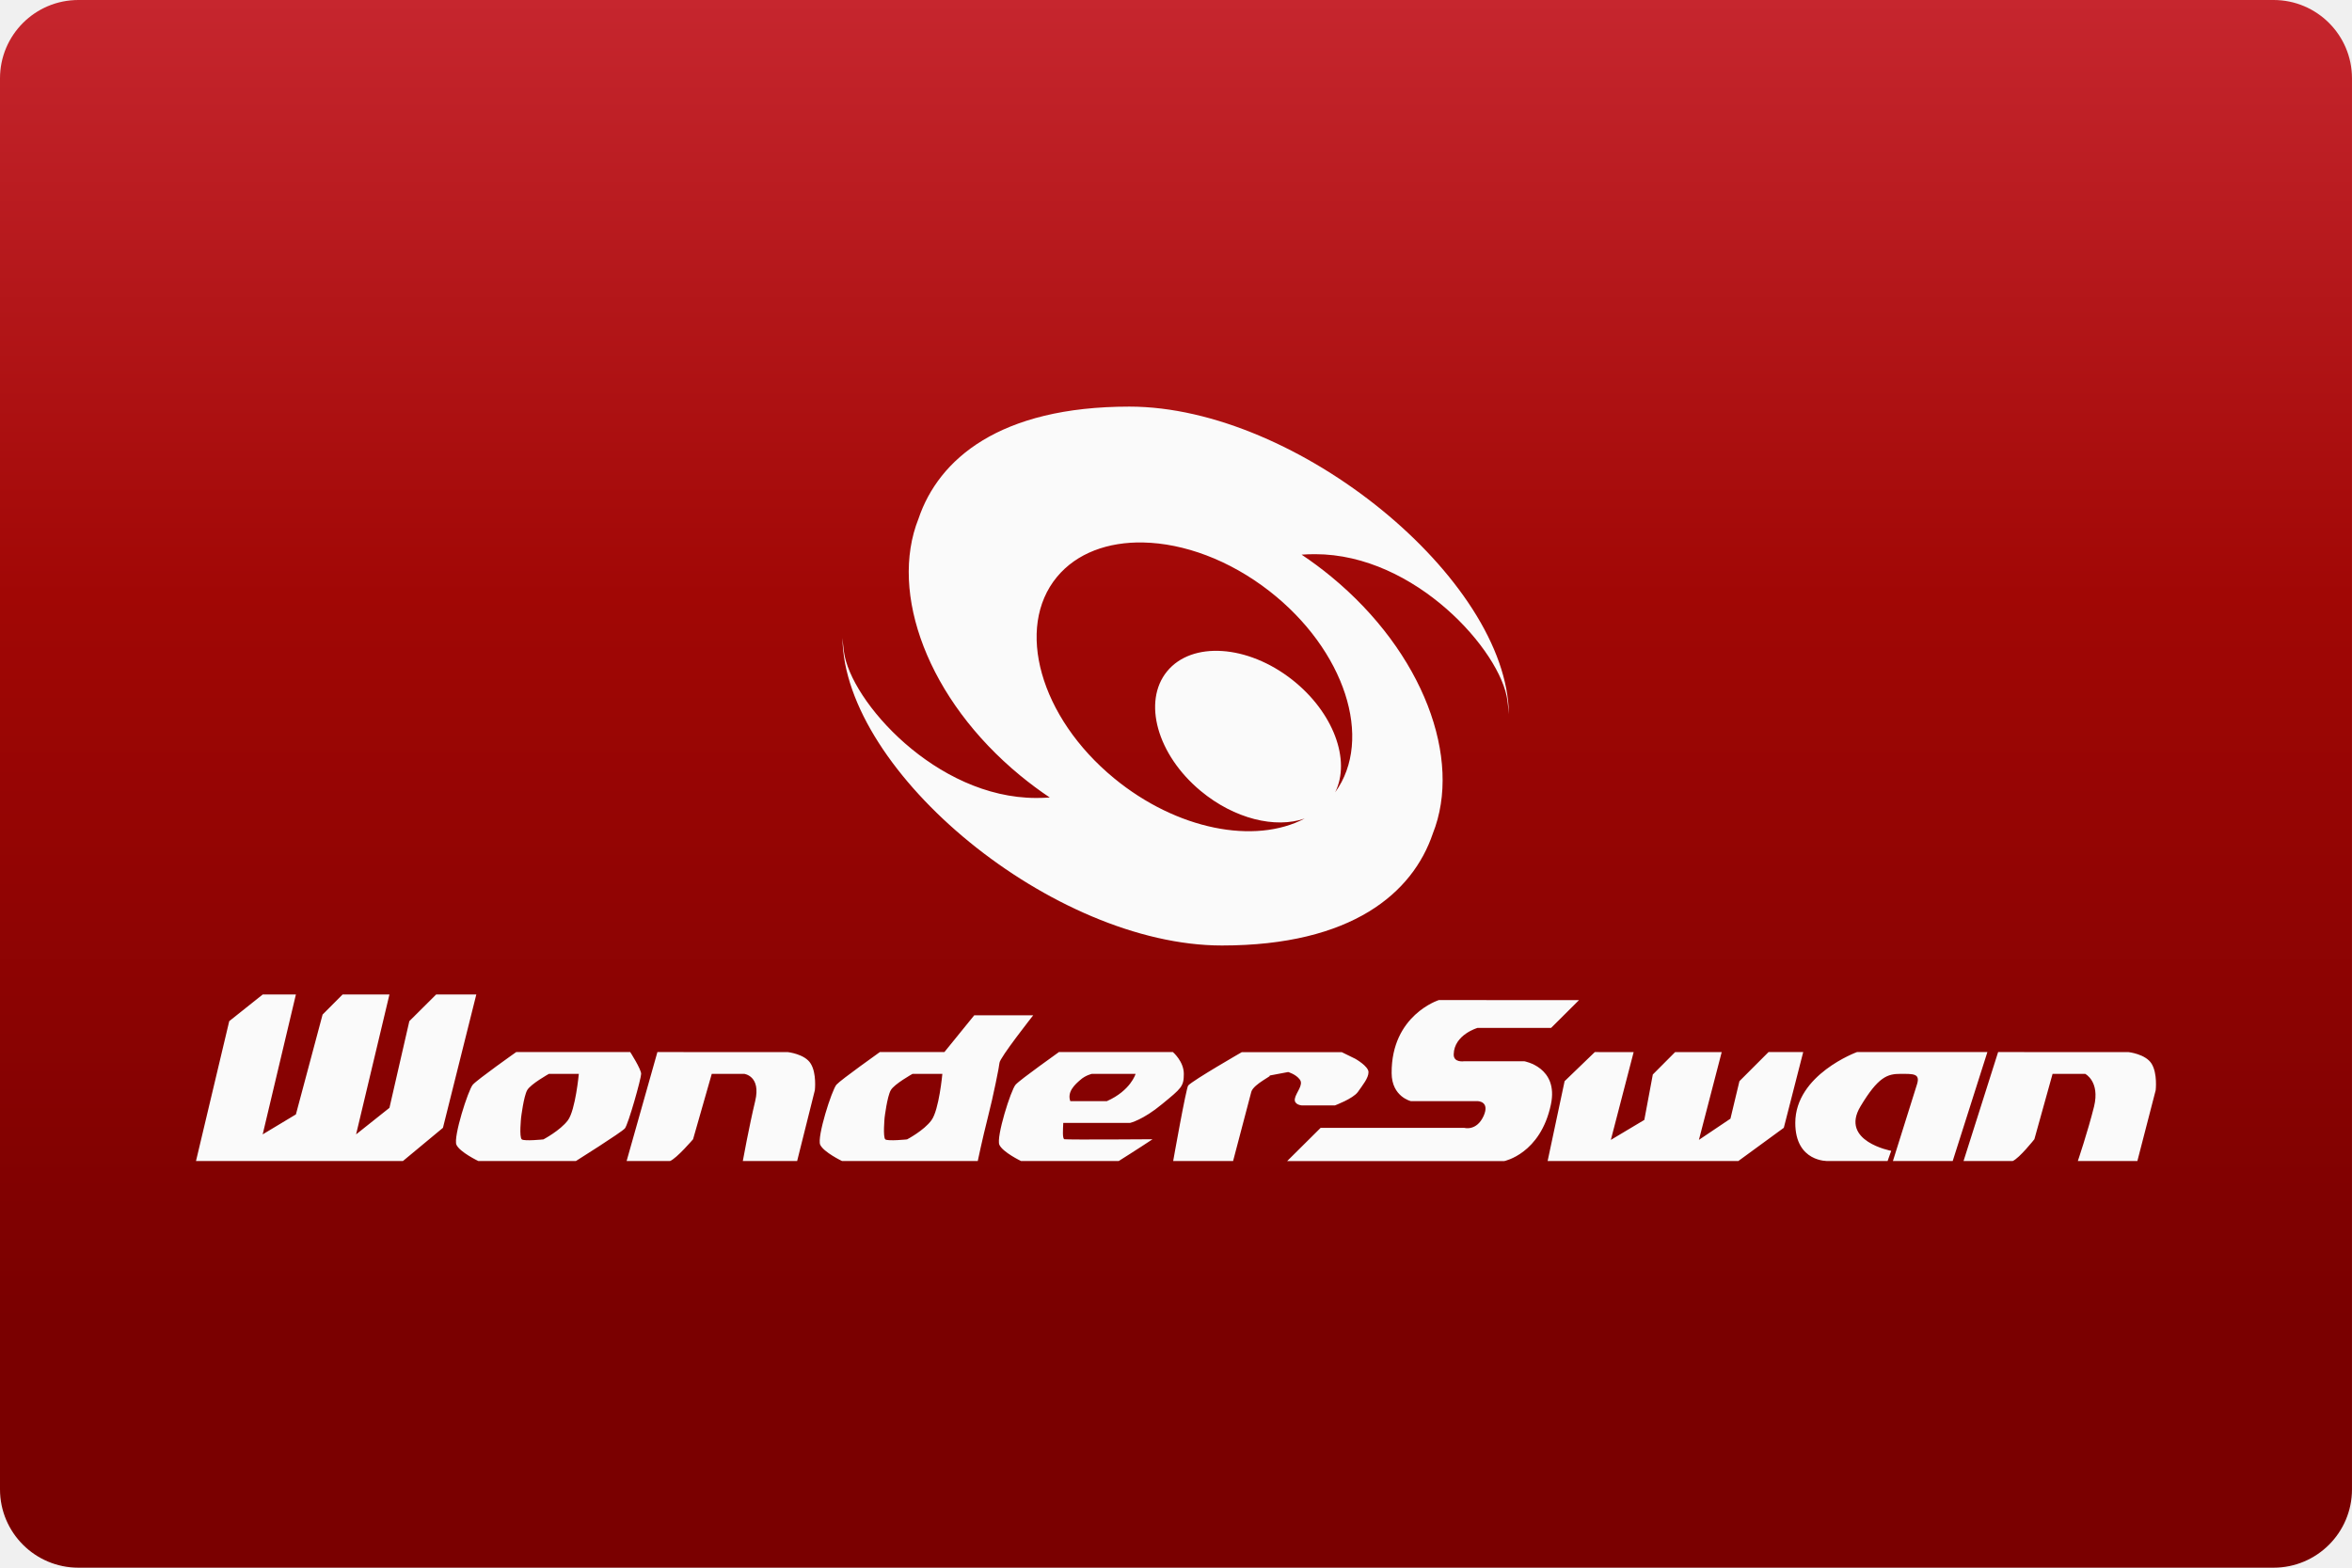
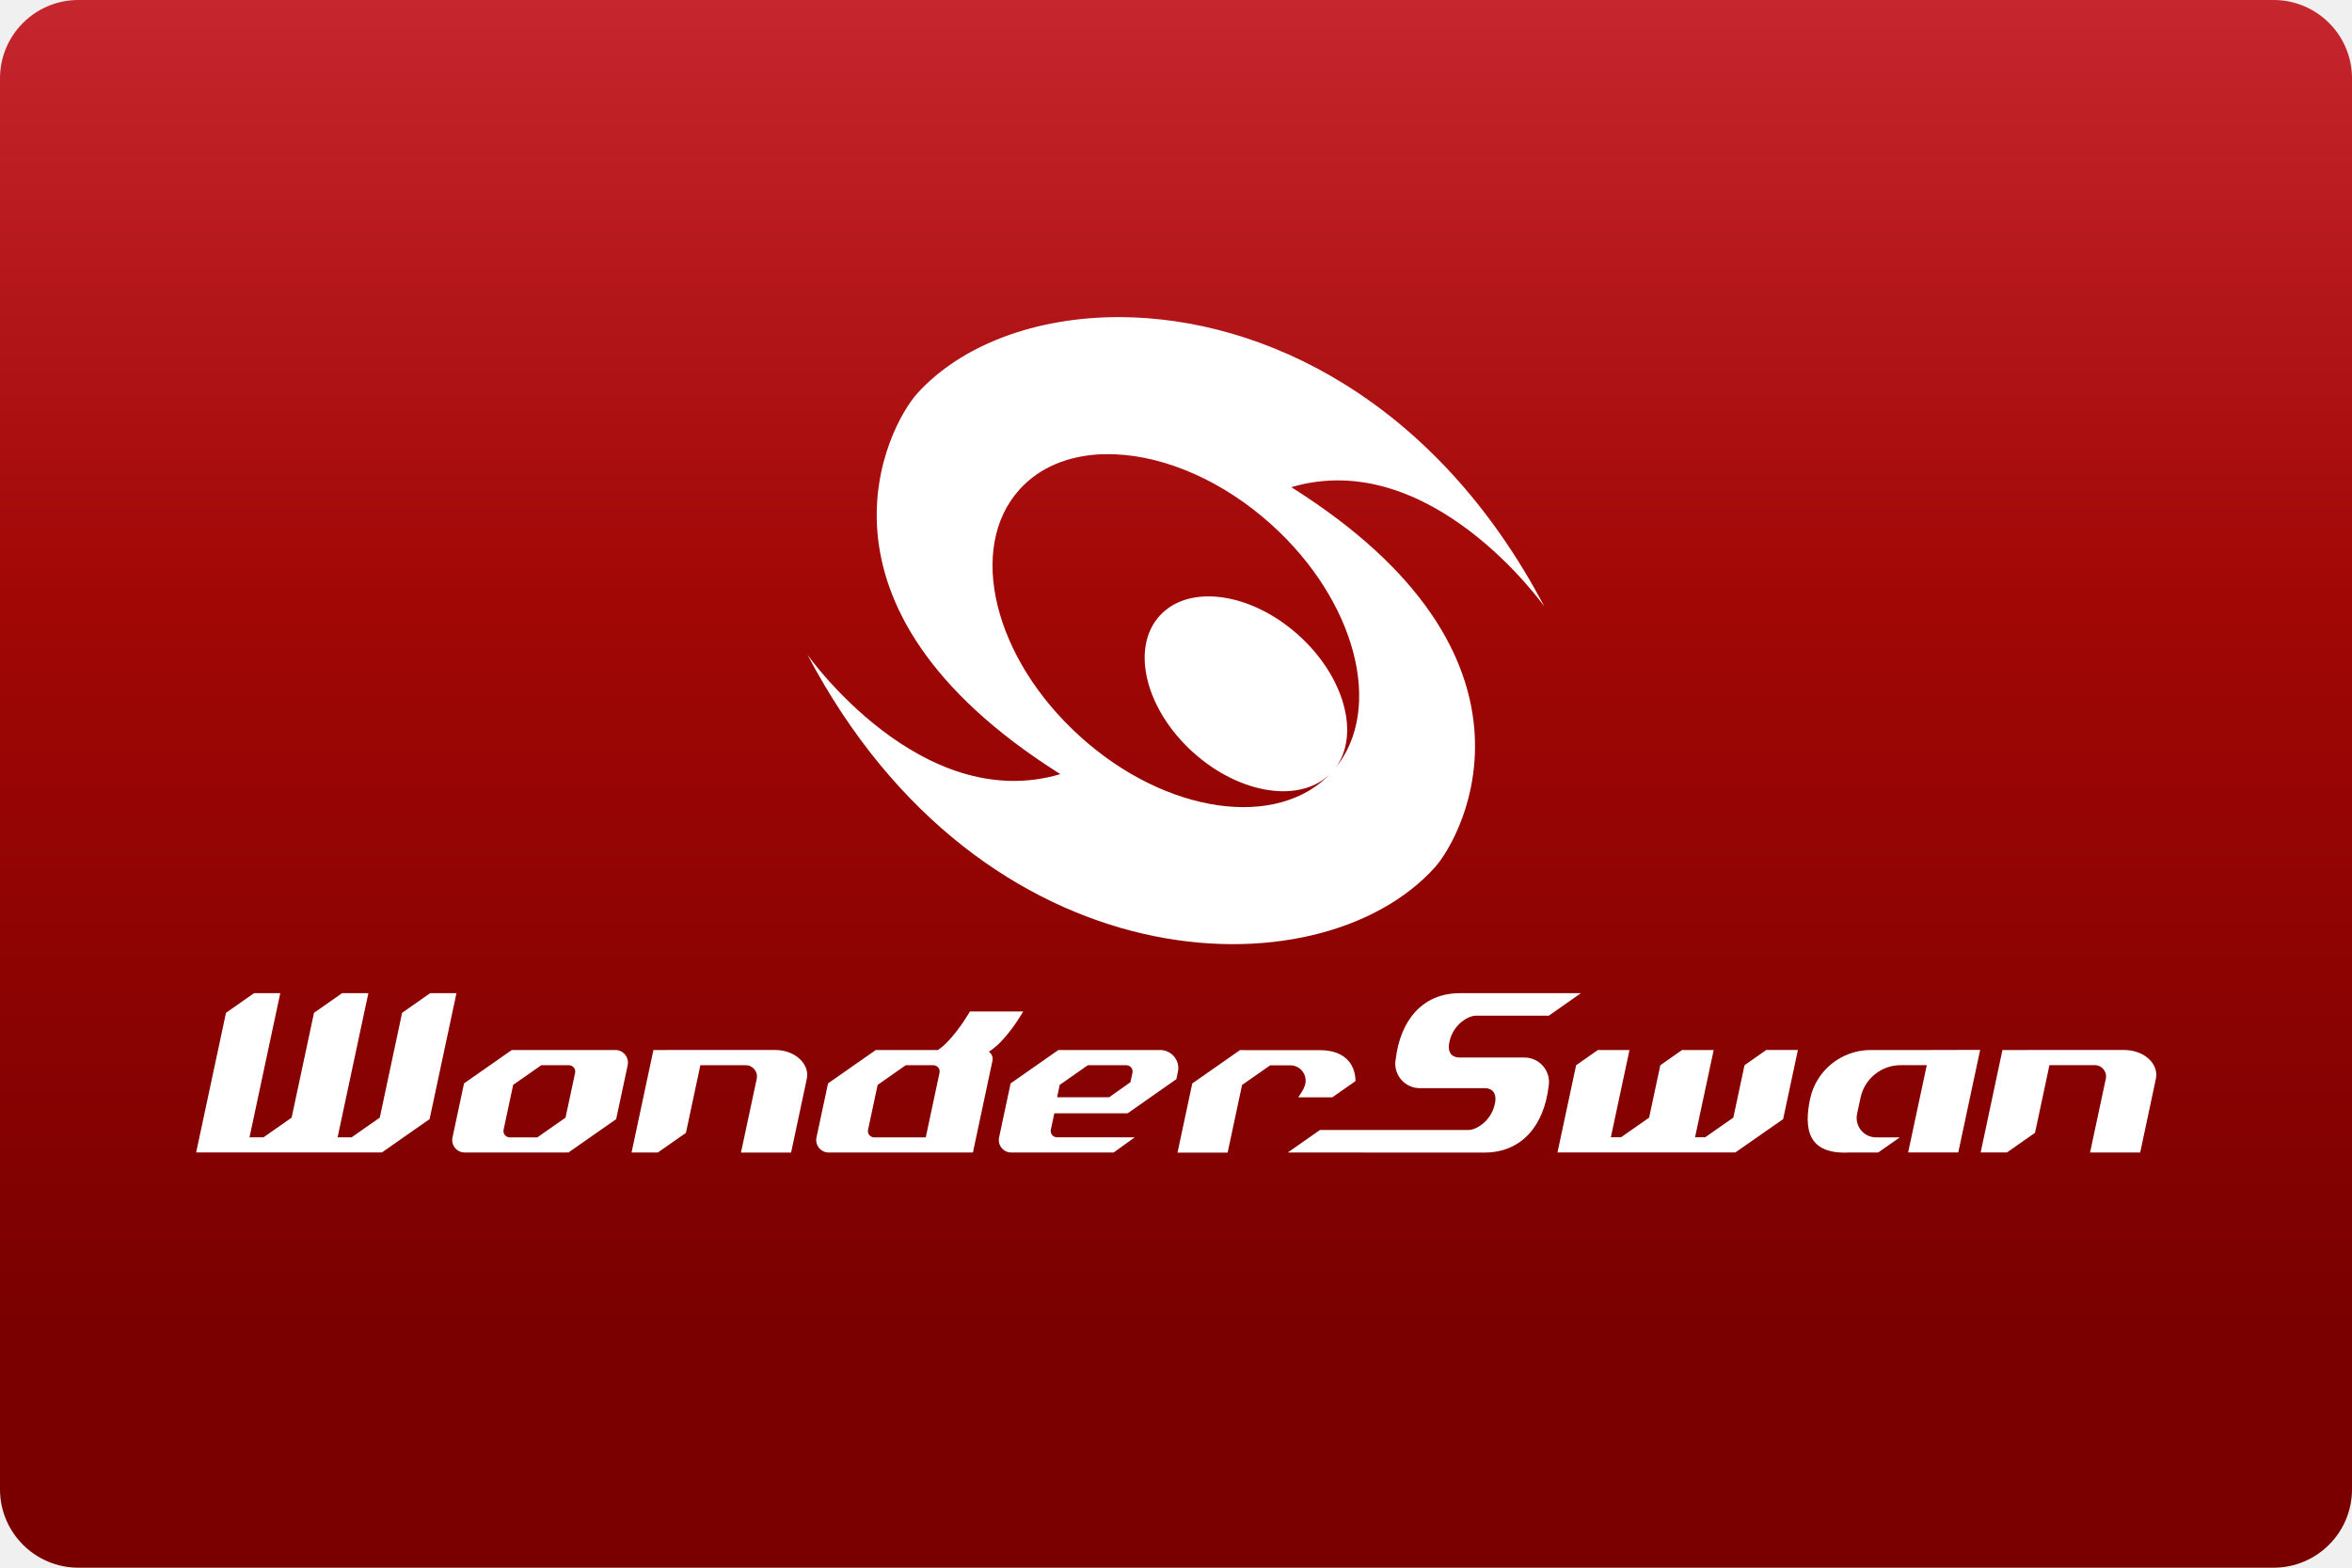
- <svg xmlns="http://www.w3.org/2000/svg" width="480" height="320" version="1.1" viewBox="0 0 480 320">
+ <svg xmlns="http://www.w3.org/2000/svg" width="480" height="320" version="1.1" viewBox="0 0 480 320" xml:space="preserve">
  <defs>
-     <linearGradient id="a" x1="78.441" x2="78.441" y1="71.438" y2="2.35e-16" gradientUnits="userSpaceOnUse">
+     <linearGradient id="a" x1="78.44" x2="78.44" y1="71.44" y2="2.35e-16" gradientTransform="scale(3.78)" gradientUnits="userSpaceOnUse">
      <stop stop-color="#7a0000" offset="0" />
      <stop stop-color="#a10705" offset=".55" />
      <stop stop-color="#c6262e" offset="1" />
    </linearGradient>
  </defs>
-   <g transform="scale(3.7795)" stroke-linejoin="round">
-     <rect width="127" height="84.667" ry="4.233" fill="url(#a)" stroke-linecap="square" stroke-width=".529" style="paint-order:stroke fill markers" />
-     <path d="m60.984 21.96c-7.028 0-10.304 2.848-11.385 6.046-1.611 4.035 0.516 9.785 5.489 13.878 0.52 0.428 1.054 0.824 1.596 1.187-0.243 0.017-0.488 0.025-0.735 0.025-5.404 0-10.032-5.236-10.379-7.903-0.036-0.278-0.062-0.528-0.079-0.742 0.072 7.268 11.399 16.613 20.491 16.613 7.028 0 10.304-2.847 11.386-6.046 1.61-4.035-0.516-9.784-5.49-13.878-0.52-0.428-1.053-0.822-1.596-1.185 0.243-0.017 0.487-0.025 0.735-0.025 5.404 0 10.031 5.235 10.378 7.902 0.037 0.278 0.062 0.529 0.079 0.742-0.072-7.269-11.398-16.614-20.492-16.614zm0.755 7.339c2.17 0.045 4.631 0.931 6.809 2.628 4.068 3.172 5.634 7.988 3.545 10.865 0.864-1.731-0.09-4.327-2.316-6.079-2.414-1.9-5.42-2.088-6.757-0.457-1.336 1.629-0.542 4.504 1.815 6.462 1.815 1.508 4.035 2.041 5.614 1.488-2.691 1.42-6.907 0.611-10.295-2.177-4.002-3.292-5.349-8.132-3.081-10.871 1.065-1.286 2.752-1.9 4.666-1.86zm-47.553 24.411-1.808 1.44-1.795 7.556h11.173l2.162-1.795 1.801-7.201h-2.168l-1.448 1.44-1.074 4.682-1.801 1.433 1.801-7.556h-2.529l-1.081 1.085-1.441 5.392-1.794 1.079 1.794-7.556zm63.506 0.302s-2.568 0.809-2.548 3.946c0.006 1.275 1.041 1.513 1.041 1.513h3.602s0.674 1.4e-5 0.328 0.79c-0.381 0.848-1.048 0.651-1.048 0.651h-7.756l-1.808 1.795h11.724s1.952-0.388 2.516-3.051c0.432-2.025-1.441-2.341-1.441-2.341h-3.235s-0.59 0.099-0.571-0.381c0.027-1.059 1.291-1.421 1.291-1.421h3.969l1.506-1.499zm-25.086 0.822-1.611 1.985h-3.485c0.007 0.001-2.082 1.474-2.345 1.763-0.249 0.289-1.061 2.828-0.877 3.242 0.183 0.402 1.179 0.881 1.179 0.881h7.329s0.243-1.17 0.544-2.354c0.288-1.112 0.629-2.82 0.629-2.946 0-0.263 1.821-2.571 1.821-2.571zm47.668 1.985s-3.334 1.21-3.334 3.828c0 2.13 1.762 2.058 1.762 2.058h3.222l0.196-0.552s-2.789-0.513-1.663-2.394c0.963-1.611 1.466-1.762 2.161-1.762 0.695 0 1.062-0.02 0.904 0.532-0.315 1.012-1.309 4.173-1.31 4.175h3.228l1.873-5.885zm-72.4 5.18e-4c0 5.61e-4 -2.089 1.474-2.345 1.763-0.249 0.289-1.06 2.828-0.884 3.242 0.183 0.402 1.185 0.881 1.185 0.881h5.266s2.456-1.545 2.646-1.762c0.183-0.223 0.878-2.69 0.878-2.947 0-0.257-0.59-1.177-0.59-1.177zm7.624 5.16e-4 -1.663 5.885h2.345c0.367-0.151 1.244-1.177 1.244-1.177l1.009-3.531h1.755s0.917 0.111 0.589 1.473c-0.327 1.362-0.668 3.236-0.668 3.236h2.934l0.957-3.827s0.105-0.907-0.223-1.433c-0.314-0.526-1.244-0.625-1.244-0.625zm21.68 0c0.013 1.88e-4 -2.083 1.473-2.339 1.762-0.256 0.289-1.054 2.828-0.877 3.242 0.177 0.402 1.172 0.881 1.172 0.881h5.273s1.048-0.658 1.828-1.177c0 0-4.481 0.033-4.756 0-0.124-0.013-0.079-0.558-0.066-0.881h3.602s0.694-0.152 1.729-1.013c1.049-0.861 1.179-0.954 1.179-1.637 0-0.677-0.59-1.177-0.59-1.177zm28.936 0-1.63 1.572-0.917 4.313h10.297l2.456-1.795 1.048-4.09h-1.873l-1.571 1.572-0.485 2.025-1.703 1.145 1.231-4.741h-2.515l-1.205 1.21-0.459 2.453-1.807 1.079 1.231-4.741zm21.778 0-1.867 5.885h2.653c0.36-0.151 1.172-1.177 1.172-1.177l0.983-3.531h1.762c0 3e-6 0.806 0.407 0.478 1.762-0.341 1.368-0.877 2.947-0.877 2.947h3.215l0.99-3.827s0.105-0.907-0.223-1.433c-0.328-0.526-1.251-0.625-1.251-0.625zm-1.867 5.885h-5.2e-4v5.16e-4h5.2e-4zm-38.976-5.878s-2.586 1.487-2.888 1.795c-0.106 0.092-0.813 4.083-0.813 4.083h3.235l0.983-3.735c0.118-0.434 1.258-0.927 0.957-0.875-0.295 0.053 1.035-0.197 1.035-0.197s0.419 0.119 0.629 0.408c0.216 0.283-0.21 0.703-0.269 1.032-0.058 0.328 0.361 0.361 0.361 0.361h1.808s0.97-0.361 1.232-0.722c0.256-0.368 0.576-0.75 0.576-1.072 0-0.322-0.714-0.723-0.714-0.723l-0.727-0.356zm-37.412 1.171h1.618s-0.183 1.953-0.589 2.505c-0.413 0.553-1.323 1.033-1.323 1.033s-1.022 0.106-1.166 0c-0.151-0.118-0.039-1.177-0.039-1.177s0.138-1.144 0.328-1.48c0.183-0.329 1.172-0.881 1.172-0.881zm19.636 0h1.611s-0.177 1.953-0.59 2.505c-0.4 0.553-1.316 1.033-1.316 1.033s-1.022 0.106-1.173 0c-0.138-0.118-0.039-1.177-0.039-1.177s0.138-1.144 0.334-1.48c0.183-0.329 1.173-0.881 1.173-0.881zm9.681 0h2.364s-0.262 0.902-1.552 1.473h-1.972c-0.19-0.512 0.275-0.921 0.537-1.145 0.275-0.25 0.622-0.328 0.622-0.328z" fill="#fafafa" fill-opacity=".999" stroke-linecap="round" stroke-width="2.117" style="paint-order:stroke markers fill" />
-   </g>
-   <style type="text/css">.st0{fill:#FC0C18;}
- 	.st1{fill:#FC0C18;}</style>
+   <rect width="480" height="320" ry="16" fill="url(#a)" />
+   <path d="m228.7 64.73c-17.43-0.085-32.66 5.78-41.55 15.63-5.78 6.424-25.52 43.16 29.25 77.66-28.48 8.426-51.6-24.36-51.6-24.36 35.57 67.62 104.3 69.71 128 43.42 5.78-6.406 25.52-43.16-29.27-77.64 28.52-8.408 51.64 24.36 51.64 24.36-22.24-42.26-57.43-58.92-86.48-59.07zm-3.859 28c0.961-0.038 1.938-0.035 2.93 0.012 10.2 0.476 21.82 5.411 31.73 14.36 17.23 15.56 22.91 37.49 13.06 49.63 5.062-6.824 1.777-18.65-7.508-27.04-9.734-8.788-22.45-10.57-28.41-3.973-5.953 6.594-2.887 19.07 6.848 27.85 9.62 8.673 22.17 10.52 28.21 4.152-10.86 11.72-33.74 8.477-51.25-7.369-17.64-15.91-23.17-38.47-12.39-50.43 4.125-4.578 10.05-6.932 16.78-7.201zm-173 110-5.721 4.01-6.088 28.5h37.91l0.178-0.123 9.551-6.678 5.486-25.71h-5.363l-5.732 4.01-4.557 21.4-5.746 4.01h-2.861l5.42-25.41 0.861-4.01h-5.363l-5.734 4.01-4.568 21.4-5.734 4.01h-2.859l5.418-25.41 0.863-4.01zm246.1 0c-7.84 0-12.16 5.803-13.08 13.34-0.67 3.106 1.71 6.047 4.885 6.047h13.37c1.341 0.041 2.258 0.903 2.053 2.627-0.479 3.804-3.68 5.828-5.363 5.91h-30.42l-6.568 4.598h15.43l-0.014 0.014h24.7c7.84 0 12.16-5.801 13.08-13.34 0.657-3.12-1.71-6.061-4.898-6.061h-13.37c-1.341-0.041-2.258-0.905-2.039-2.629 0.493-3.872 3.803-5.91 5.473-5.91h14.9l6.555-4.598zm-100 3.736s-2.051 3.652-4.801 6.43c-0.52 0.534-1.109 1-1.711 1.437h-12.7l-9.742 6.814-2.354 11.03c-0.342 1.587 0.876 3.078 2.49 3.078h29.43l3.98-18.69c0.178-0.766-0.15-1.478-0.725-1.889 0.794-0.52 1.533-1.109 2.203-1.779 2.75-2.764 4.803-6.43 4.803-6.43zm197.5 7.853-1.561 0.014h-12.11c-5.966 0-11.15 4.173-12.37 10.02-1.259 5.993-0.52 11.31 7.908 10.9h5.994l4.418-3.092h-4.855c-2.518 0-4.393-2.326-3.873-4.789l0.711-3.311c0.821-3.872 4.243-6.637 8.197-6.637h5.322l-3.805 17.81h10.23l4.461-20.92zm-291 0.014-9.74 6.814-2.354 11.03c-0.342 1.587 0.876 3.078 2.49 3.078h21.17l9.742-6.814 2.354-11.03c0.315-1.587-0.889-3.078-2.504-3.078h-20.11zm28.91 0-4.461 20.92h5.363l5.734-4.008 2.941-13.81h9.262c1.464 0 2.545 1.341 2.244 2.777l-3.215 15.05h10.23l3.201-15.04c0.643-3.037-2.393-5.896-6.443-5.896h-18.83zm82.64 0-9.742 6.814-2.354 11.03c-0.342 1.587 0.876 3.078 2.49 3.078h20.89l4.311-3.105h-15.87c-0.821 0-1.424-0.753-1.26-1.547l0.711-3.352h14.96l9.947-6.965 0.314-1.49c0.506-2.285-1.258-4.461-3.611-4.461h-19.77zm110.1 0-4.434 3.105-3.803 17.8h36.31l9.742-6.801 3.01-14.11h-6.457l-4.434 3.105-2.285 10.7-5.746 4.01h-2.066l3.803-17.81h-6.457l-4.434 3.105-2.285 10.7-5.746 4.01h-2.066l3.805-17.81zm82.57 0-4.447 20.91h5.363l5.732-4.008 2.943-13.81h9.262c1.464 0 2.545 1.341 2.244 2.777l-3.215 15.05h10.23l3.201-15.04c0.657-3.024-2.38-5.883-6.443-5.883h-18.83zm-155.6 0.014-9.742 6.814-3.01 14.11h10.23l2.941-13.8 5.734-4.01h4.104c2.134-0.014 3.653 2.08 2.982 4.119-0.137 0.397-0.314 0.779-0.533 1.135l-0.807 1.273h6.938l4.734-3.312c0-2.586-1.396-6.32-7.32-6.32h-15.24zm-142.6 3.092h5.637c0.835 0 1.438 0.753 1.273 1.547l-1.957 9.152-5.748 4.023h-5.637c-0.821 0-1.422-0.753-1.258-1.547l1.957-9.166zm74.38 0h5.652c0.807 0 1.422 0.753 1.244 1.547l-2.805 13.18h-10.52c-0.821 0-1.424-0.753-1.26-1.547l1.957-9.166zm37.16 0h7.854c0.821 0 1.438 0.753 1.26 1.547l-0.412 1.914-4.35 3.08h-10.62l0.533-2.531z" fill="#fff" />
</svg>
